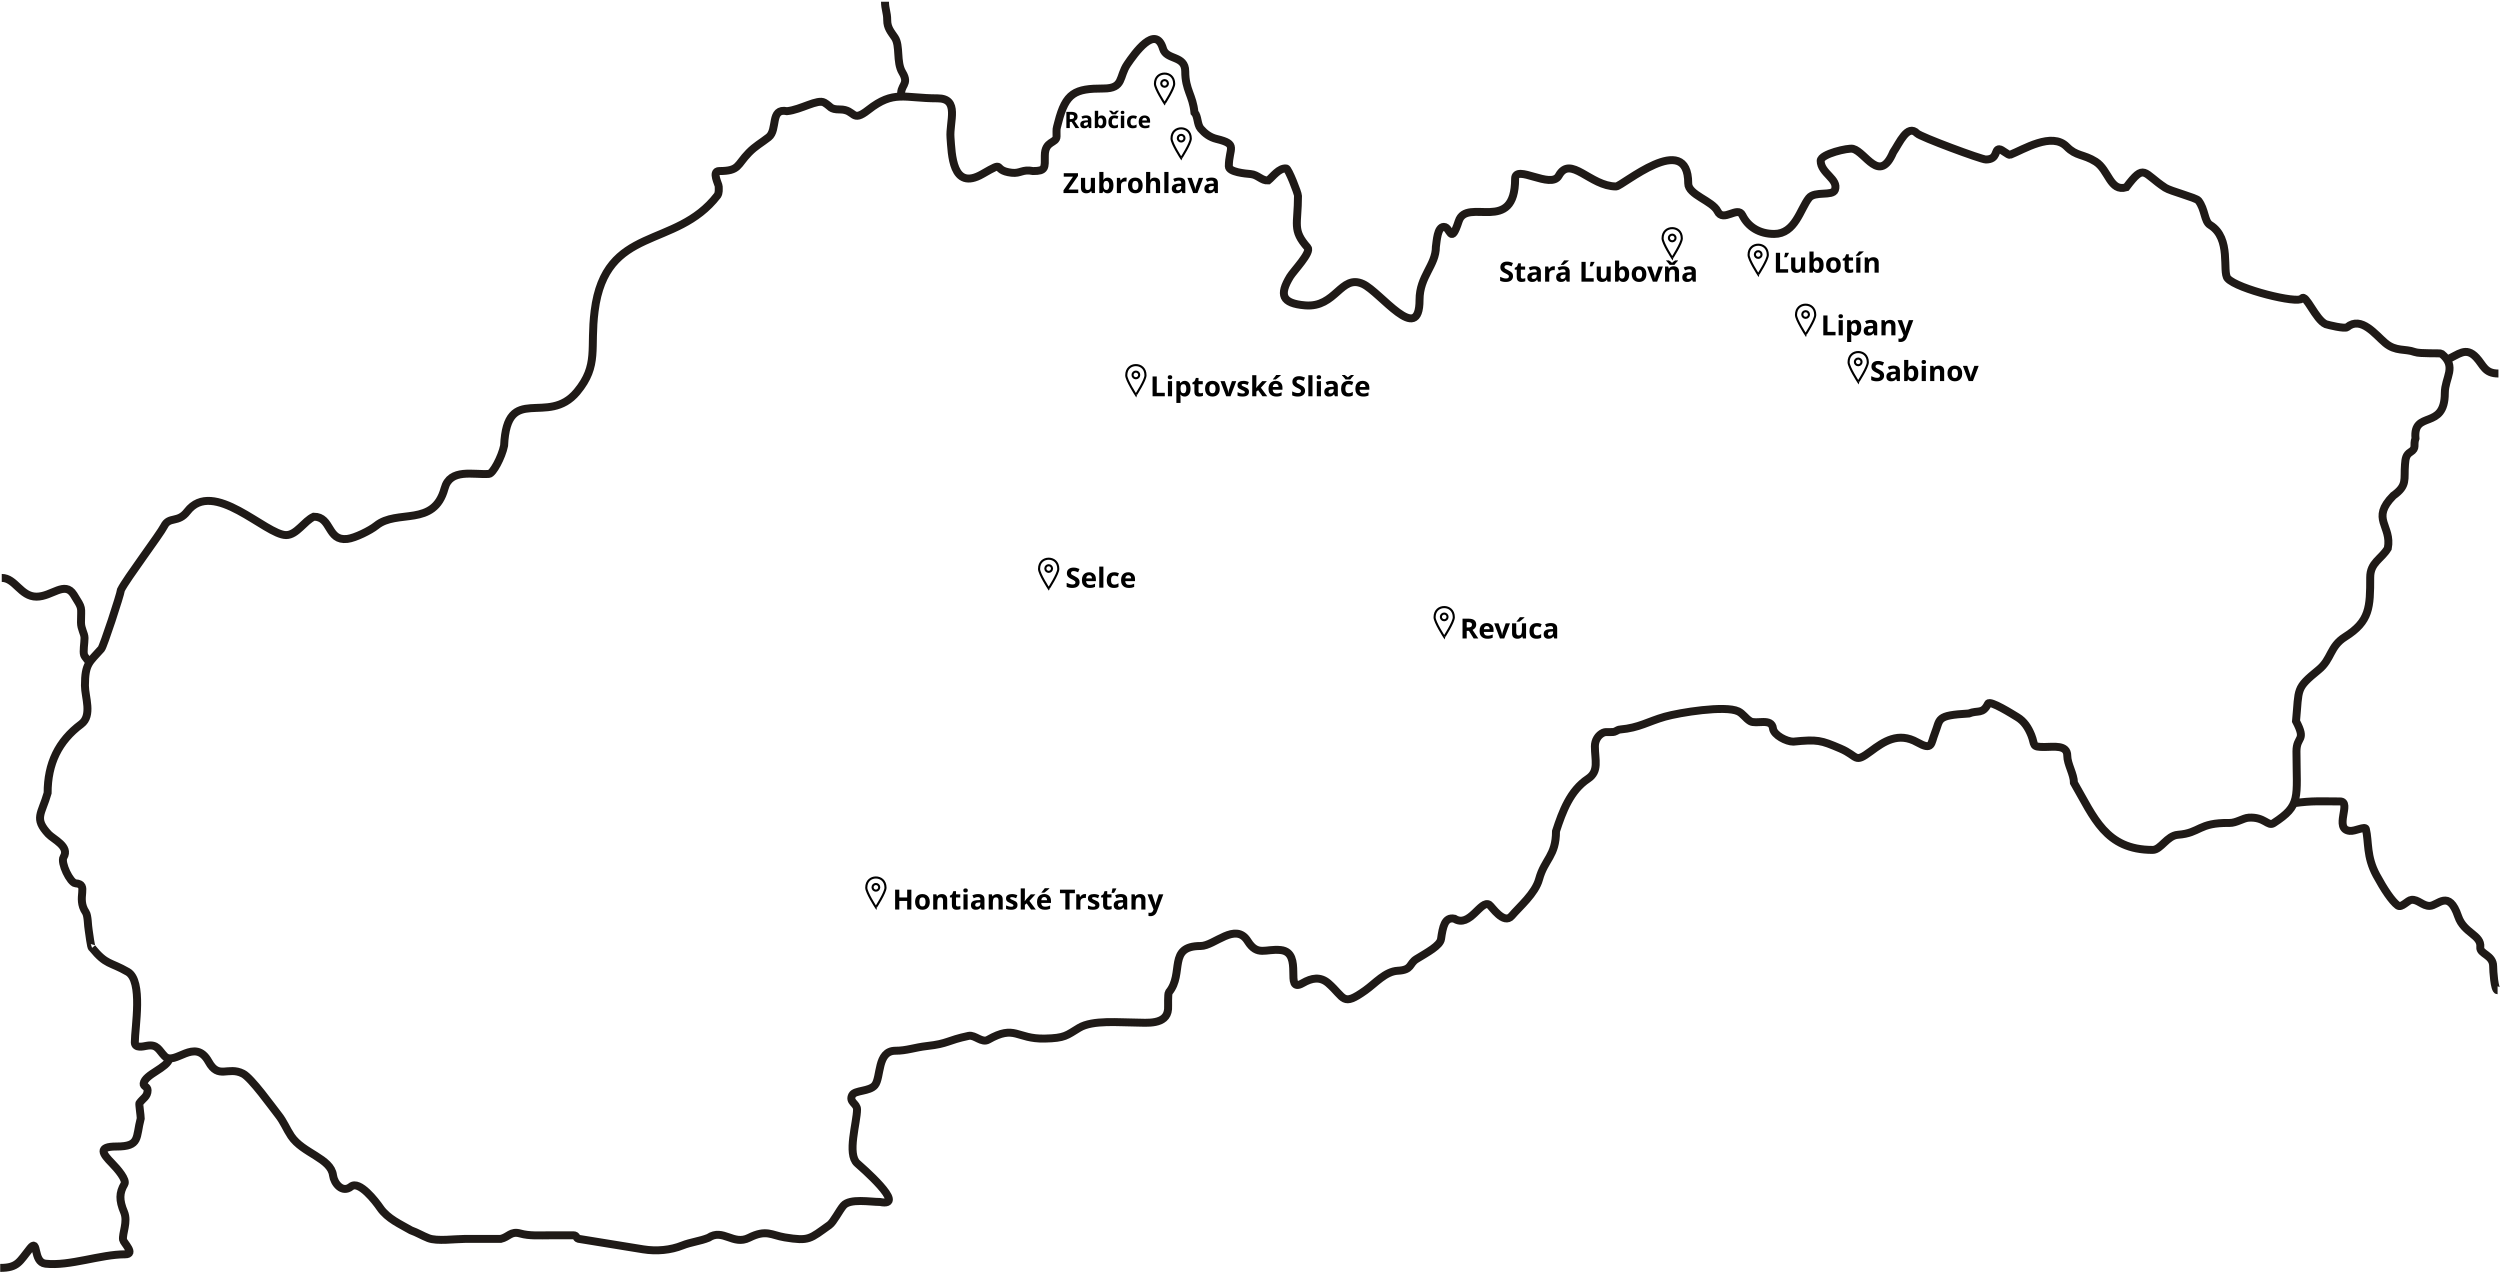
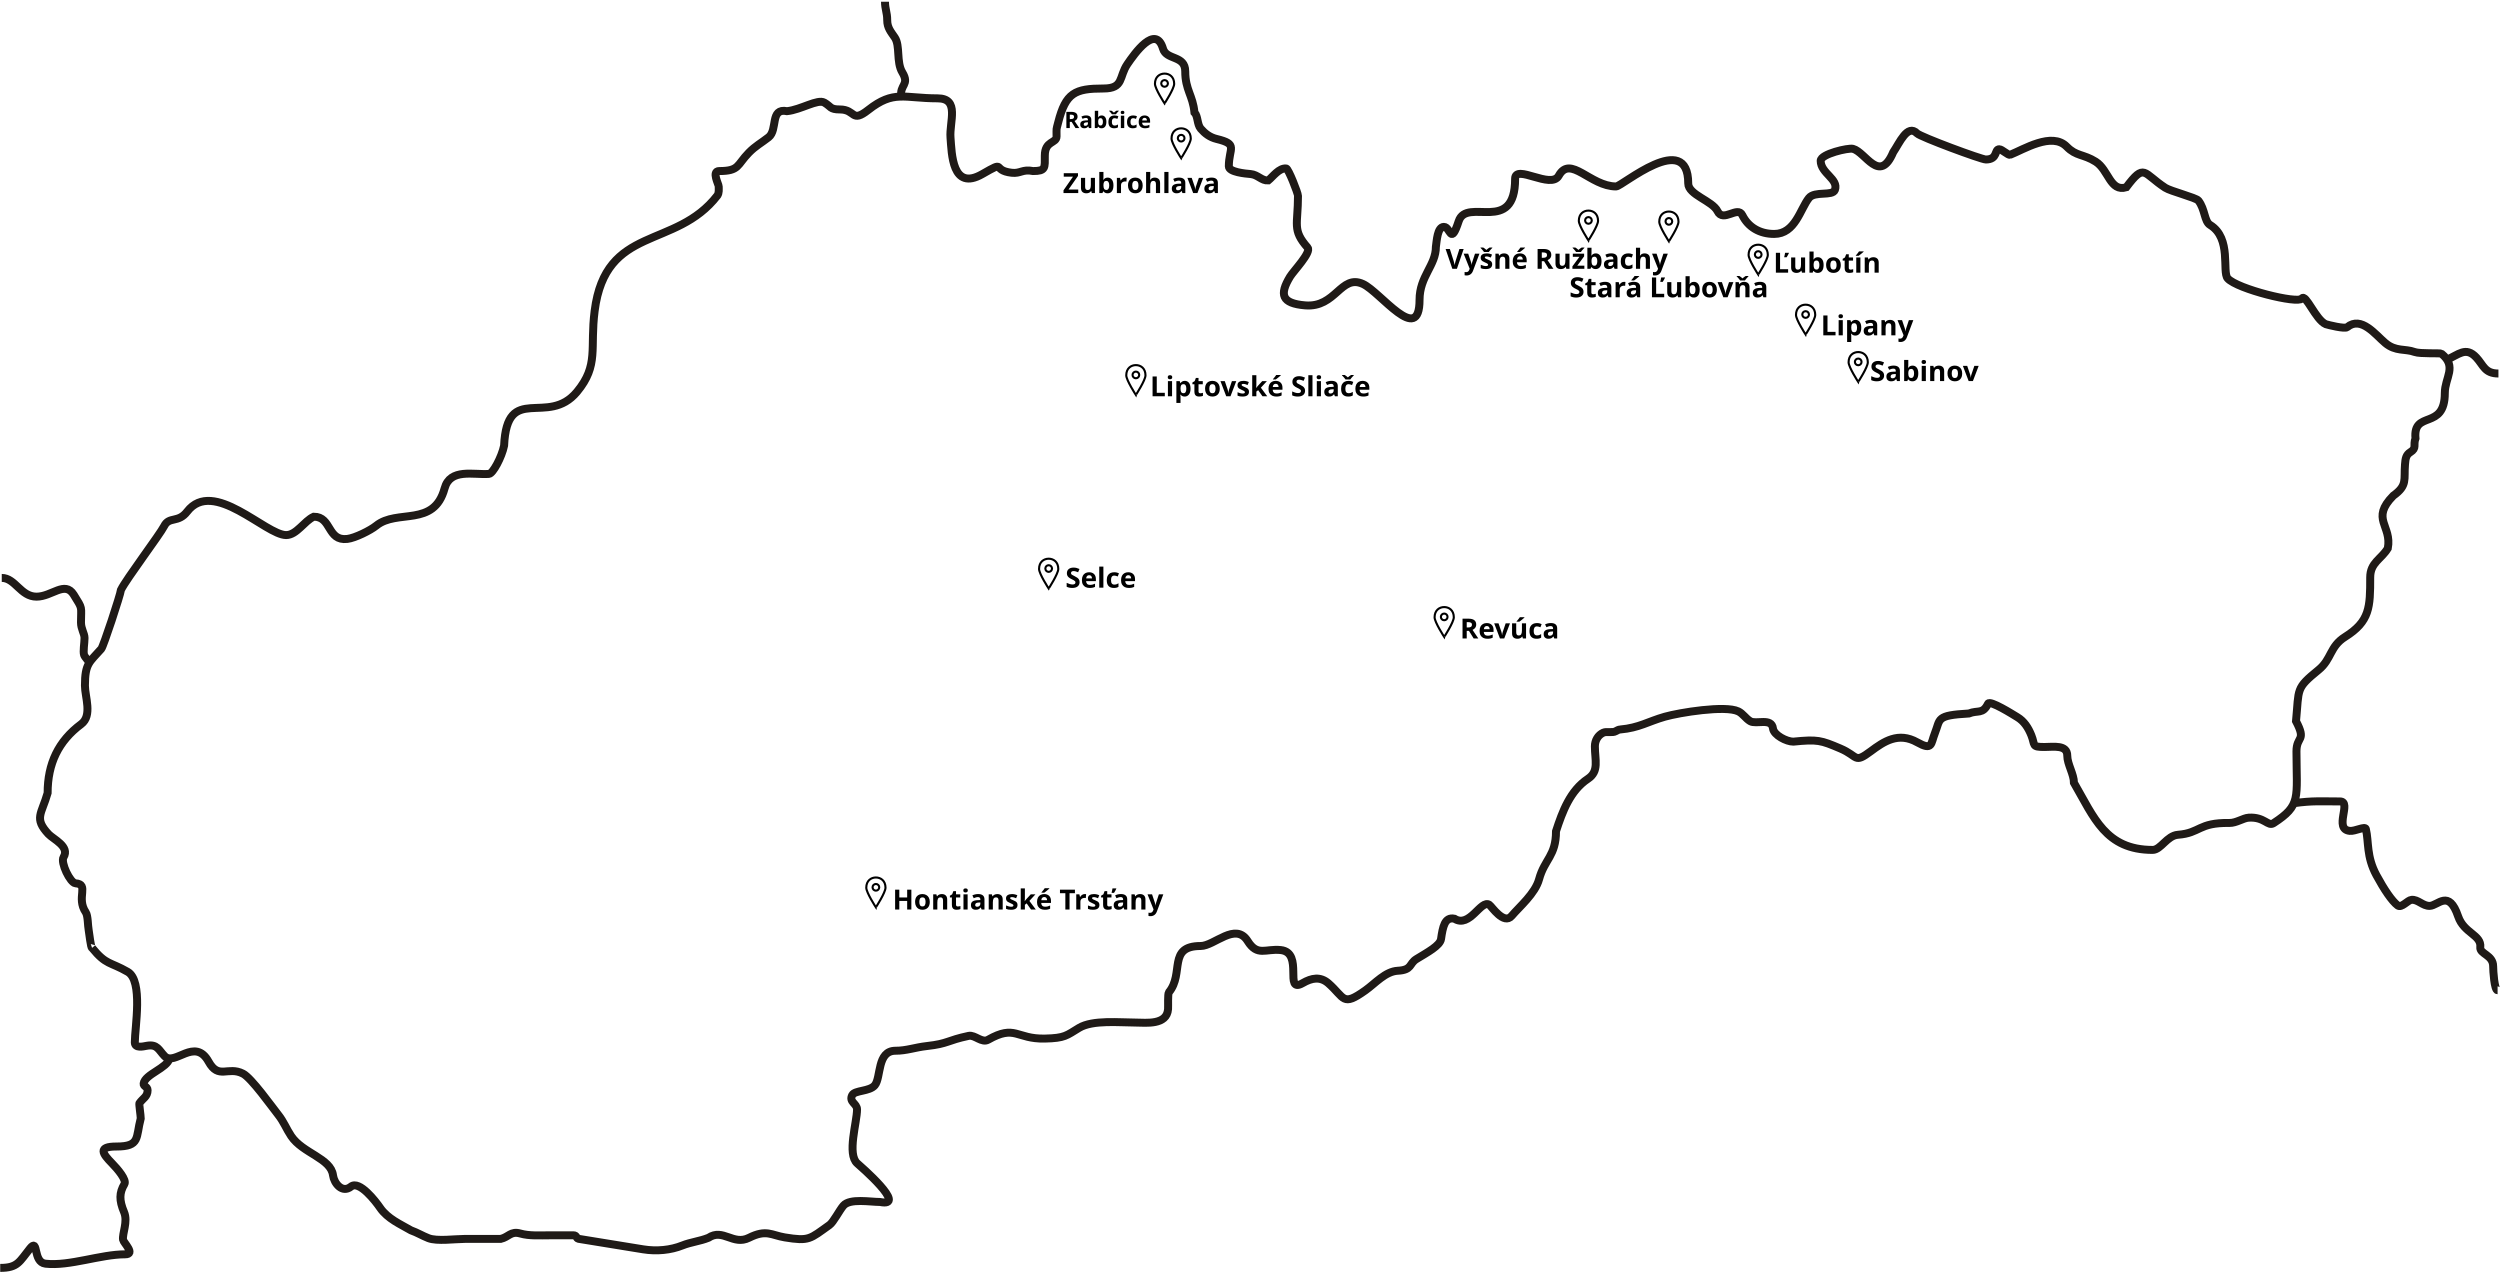
<svg xmlns="http://www.w3.org/2000/svg" xml:space="preserve" width="2642px" height="1346px" style="shape-rendering:geometricPrecision; text-rendering:geometricPrecision; image-rendering:optimizeQuality; fill-rule:evenodd; clip-rule:evenodd" viewBox="0 0 2642 1346" version="1.1" id="svg32">
  <defs id="defs12">
    <style type="text/css" id="style10">
    .str1 {stroke:#1F1A17;stroke-width:4.166}
    .str0 {stroke:#1F1A17;stroke-width:8.334}
    .fil0 {fill:none}
    .fil1 {fill:#1F1A17}
    .fnt0 {font-weight:normal;font-size:33.337;font-family:'Arial'}
   </style>
  </defs>
  <g id="layer4" style="display:inline">
    <path style="clip-rule:evenodd;fill:none;fill-rule:evenodd;stroke:#1f1a17;stroke-width:8.419;image-rendering:optimizeQuality;shape-rendering:geometricPrecision;text-rendering:geometricPrecision" id="path15" d="m 97.291,1001.703 c -1.271,0.432 -2.997,-15.829 -3.544,-18.534 -0.964,-4.763 -0.712,-15.452 -3.101,-18.986 -10.589,-15.663 4.15,-29.611 -10.871,-30.708 -5.537,-0.404 -16.067,-21.954 -12.606,-27.607 6.882,-11.239 -10.853,-18.934 -15.947,-24.411 -15.608,-16.777 -7.241,-21.051 -0.886,-43.397 0,-31.056 11.403,-54.871 35.438,-72.781 12.122,-9.034 3.987,-28.861 3.987,-40.685 0,-23.589 4.778,-24.657 17.276,-38.877 2.292,-2.606 20.128,-56.918 20.82,-62.384 5.726,-11.587 41.167,-58.537 45.626,-67.356 5.345,-10.572 14.779,-2.899 24.363,-15.37 27.459,-35.728 82.911,24.863 104.541,24.863 11.129,0 19.134,-14.891 29.236,-19.438 19.051,0 13.987,26.019 35.438,23.507 8.165,-0.956 24.346,-8.981 30.565,-14.014 22.152,-17.927 60.934,2.081 72.204,-39.329 5.902,-21.688 30.709,-14.102 46.955,-15.37 4.077,-0.318 13.379,-17.507 15.947,-29.836 3.091,-67.319 45.98,-19.3 77.077,-56.959 23.287,-28.2 13.543,-45.681 18.605,-85.439 11.667,-91.654 85.421,-64.427 129.79,-122.055 1.81,-2.892 1.329,-6.076 1.329,-9.493 0,-2.268 -7.727,-16.274 0.443,-16.274 21.541,0 18.589,-6.313 31.451,-19.438 7.011,-7.155 13.202,-10.295 20.82,-16.274 9.966,-7.824 1.141,-31.199 19.491,-27.575 14.726,-1.502 32.281,-13.16 39.424,-9.041 7.248,4.178 5.651,7.233 16.39,7.233 16.977,0 11.899,14.758 30.122,0.452 26.921,-21.132 37.785,-12.206 73.09,-12.206 23.858,0 12.371,24.838 13.732,41.589 1.342,16.524 1.52,56.957 33.666,38.425 26.372,-15.205 9.074,-3.927 31.008,-1.356 9.347,1.095 11.178,-4.062 22.591,-1.808 13.467,0 12.403,-3.469 12.403,-16.274 0,-16.033 12.403,-12.785 12.403,-20.343 0,-9.726 -0.485,-6.091 1.772,-14.918 7.972,-31.174 17.667,-35.712 47.841,-35.712 21.666,0 16.108,-12.365 25.249,-25.767 7.45,-10.925 29.82,-42.739 37.652,-16.274 3.661,12.367 23.477,6.66 23.477,23.959 0,19.678 8.027,25.255 9.745,43.397 3.866,3.946 2.679,12.601 6.645,17.178 4.486,5.18 9.666,9.109 16.833,10.849 23.183,5.631 12.846,9.504 12.846,28.932 0,6.125 17.553,7.674 23.034,8.137 7.634,0.646 11.623,7.24 18.605,6.781 4.801,-3.885 11.453,-13.454 19.048,-12.658 2.263,0.236 12.403,26.043 12.403,28.932 0,30.671 -6.414,35.808 10.188,54.699 4.275,4.863 -15.034,24.818 -18.605,30.74 -11.389,18.889 -8.955,28.181 15.947,30.288 32.61,2.761 37.645,-33.339 61.13,-22.603 18.451,8.436 59.801,65.799 59.801,16.726 0,-24.917 17.276,-36.326 17.276,-56.055 0.919,-6.105 1.502,-20.961 8.479,-21.024 7.04,-0.063 6.888,20.578 15.626,-6.03 8.465,-25.781 59.617,14.952 59.617,-44.823 0,-15.95 37.962,11.481 46.069,-3.164 12.444,-22.479 33.236,11.301 60.687,11.301 6.105,0 76.191,-60.41 76.191,-3.164 0,12.08 25.567,18.267 31.008,29.384 5.945,12.15 21.192,-6.031 26.135,4.069 6.245,12.762 18.445,19.891 33.666,19.891 22.311,0 27.476,-26.293 36.767,-37.973 6.104,-7.675 24.999,-1.615 27.464,-8.589 4.077,-11.536 -15.061,-17.457 -15.061,-30.74 0,-7.223 29.3,-13.916 34.109,-12.658 13.436,3.515 28.078,37.647 42.525,3.616 6.597,-9.674 15.067,-30.282 25.249,-19.891 3.605,3.679 67.901,27.575 72.647,27.575 12.947,0 8.863,-10.849 14.175,-10.849 2.817,0 9.575,6.639 11.517,5.877 13.985,-5.487 44.121,-24.591 59.801,-8.589 10.114,10.321 17.494,7.615 30.565,15.822 13.849,8.698 15.193,32.201 32.337,27.123 19.704,-26.143 17.578,-14.936 41.196,0.452 5.654,3.684 32.6,10.514 34.995,13.562 7.234,9.207 6.161,21.941 12.403,25.767 23.069,14.144 12.42,49.583 18.605,56.507 10.009,11.205 74.357,27.182 78.406,21.247 3.942,-5.778 14.578,22.557 25.249,27.123 2.765,0.873 20.156,5.182 22.591,3.164 14.887,-12.33 30.118,8.209 40.31,16.726 11.127,9.298 20.837,5.75 31.008,9.493 5.819,2.141 27.159,0.845 28.35,1.808 16.893,13.671 3.544,25.104 3.544,41.589 0,39.953 -33.799,17.502 -31.008,47.918 -2.653,7.229 1.612,10.115 -5.316,14.466 -4.753,2.984 -5.251,6.844 -5.759,13.11 -1.315,16.182 2.857,22.041 -12.403,33 -24.388,24.888 -1.151,31.303 -5.759,55.603 -6.95,11.528 -18.605,14.994 -18.605,30.74 0,31.649 -0.355,46.369 -26.578,62.836 -16.308,10.242 -14.078,23.519 -27.907,34.808 -24.504,20.006 -20.613,19.337 -23.92,54.247 11.374,21.767 0.424,15.247 0.471,32.074 0.142,49.754 5.072,56.684 -24.18,75.702 -6.011,3.908 -9.428,-6.842 -26.28,-5.772 -5.945,0.377 -13.045,5.69 -20.443,5.585 -33.066,-0.471 -30.479,10.664 -54.354,12.491 -11.605,0.888 -18.044,15.988 -26.709,15.988 -49.75,0 -61.978,-34.32 -83.17,-70.898 0,-8.972 -7.069,-19.799 -7.069,-28.629 0,-11.914 -14.525,-9.242 -24.078,-9.242 -13.966,0 -9.651,-1.785 -13.916,-12.398 -3.276,-8.153 -7.69,-14.881 -14.8,-19.161 -4.75,-2.858 -28.961,-18.211 -30.925,-14.202 -5.627,11.488 -10.603,6.53 -20.322,10.37 -35.099,2.054 -29.745,5.455 -36.006,21.19 -4.255,10.697 -2.21,18.444 -18.555,9.242 -19.996,-11.257 -35.313,-0.761 -49.038,9.468 -17.961,13.384 -12.872,5.305 -32.251,-2.93 -20.625,-8.765 -23.863,-9.761 -49.701,-7.214 -6.929,0 -20.508,-6.771 -21.427,-13.976 -1.485,-11.65 -17.856,-3.895 -24.078,-7.664 -4.889,-2.961 -7.699,-8.027 -12.591,-10.37 -13.841,-6.63 -62.397,1.344 -77.534,5.636 -17.757,5.033 -27.203,11.774 -47.271,13.525 -1.514,0 -3.554,1.179 -4.639,1.803 -3.577,2.064 -9.684,-0.054 -13.254,1.578 -5.496,2.515 -8.836,8.218 -8.836,14.427 0,14.467 4.693,26.319 -7.29,34.265 -18.85,12.497 -26.96,34.523 -33.797,55.455 0,26.161 -12.117,29.498 -17.892,50.721 -4.114,15.116 -20.725,29.008 -28.989,38.768 -8.266,9.763 -20.993,-9.955 -23.584,-11.717 -8.896,-6.05 -20.569,24.992 -36.889,14.653 -10.308,-2.173 -12.299,8.79 -14.137,21.415 -1.034,7.099 -14.398,14.113 -25.937,21.194 -8.1,4.97 -4.349,11.573 -19.788,12.395 -13.089,0.697 -23.703,13.253 -34.239,20.739 -24.676,17.533 -21.37,8.064 -39.319,-7.664 -8.434,-7.105 -17.225,-5.608 -26.949,0 -20.373,11.748 1.664,-32.32 -23.194,-34.941 -16.031,-1.689 -24.577,7.023 -34.901,-9.468 -12.845,-20.516 -35.324,5.185 -49.701,5.185 -35.342,0 -17.074,29.014 -33.576,48.917 -1.301,1.925 -0.648,14.682 -0.884,17.809 -1.288,17.136 -23.549,14.261 -33.576,14.202 -17.462,0 -46.014,-3.119 -60.525,5.636 -13.291,8.018 -14.806,10.82 -36.227,11.271 -30.251,0.636 -30.978,-15.139 -59.817,1.213 -6.693,3.794 -13.868,-5.337 -20.465,-4.109 -23.467,4.979 -21.319,8.21 -44.302,10.787 -12.58,1.41 -21.416,4.959 -33.134,4.959 -19.739,0 -15.02,28.222 -21.869,36.519 -5.5,6.665 -21.137,5.11 -23.857,10.37 -3.811,7.374 5.08,8.835 5.08,15.104 0,13.609 -10.794,47.296 0.221,57.032 2.575,2.277 54.144,46.742 24.078,40.802 -10.28,0 -31.835,-4.003 -38.657,3.832 -4.352,4.998 -10.494,17.454 -14.8,20.514 -20.745,14.739 -21.148,17.358 -47.271,13.075 -14.047,-2.304 -19.342,-8.789 -37.773,0.451 -16.722,8.382 -27.455,-10.295 -42.853,0 -9.047,3.636 -18.628,4.506 -27.612,8.115 -12.211,4.906 -27.123,6.364 -41.307,4.058 l -68.416,-11.127 c -2.54,-0.64 -1.754,-3.7 -5.163,-3.7 h -7.8 -17.028 c -10.702,0 -21.854,0.843 -31.529,-1.906 -10.088,-2.865 -12.172,3.766 -20.653,5.718 h -37.901 c -10.381,0 -29.477,2.747 -38.45,-0.785 -6.747,-2.657 -11.717,-5.83 -18.475,-8.264 -10.879,-6.349 -24.708,-12.177 -32.692,-23.895 -4.455,-6.539 -21.956,-29.35 -30.704,-22.317 -9.258,7.44 -17.937,-3.612 -18.997,-11.947 -2.302,-18.108 -31.958,-23.183 -44.231,-41.459 -5.008,-7.458 -7.703,-15.022 -13.732,-22.603 -6.511,-8.185 -28.244,-38.827 -37.209,-43.397 -15.967,-8.137 -25.659,6.599 -36.324,-12.658 -14.614,-26.387 -35.666,5.192 -46.512,-5.877 -6.264,-6.393 -7.509,-12.99 -19.048,-10.849 -3.365,0.625 -12.403,2.893 -12.403,-3.616 0,-15.72 9.017,-65.05 -7.53,-74.589 -18.874,-10.882 -22.561,-6.834 -37.652,-25.315 m 81.845,116.796 c -2.181,10.227 -26.05,16.731 -27.36,26.662 -0.396,2.997 4.21,3.083 4.21,6.922 0,7.03 -4.999,8.472 -8.654,13.844 -0.51,0.749 1.403,13.186 1.403,15.992 -5.357,20.31 -0.339,29.72 -25.703,29.72 -20.068,0 -14.692,7.509 -4.692,17.715 6.005,6.129 15.771,17.573 13.121,22.019 -5.436,9.121 -5.638,17.054 -0.353,29.574 4.3,10.184 -2.088,22.619 -1.044,29.286 0.468,2.991 13.44,15.314 2.345,15.314 -26.296,0 -58.909,12.768 -84.373,9.912 -13.577,-1.524 -7.131,-27.48 -16.139,-16.309 -11.444,14.195 -13.015,20.755 -31.681,20.755 M 94.242,700.727 c 0.417,-1.495 -4.517,-5.938 -5.381,-8.593 -1.204,-3.696 0.468,-12.548 0.468,-17.901 0,-4.858 -3.742,-9.426 -3.742,-16.469 0,-17.435 2.234,-13.464 -7.718,-29.358 -9.358,-14.943 -23.038,2.148 -39.293,2.148 -16.8,0 -22.47,-19.811 -36.72,-19.811 M 952.555,102.057 c -2.13,-12.583 9.112,-12.142 0.999,-25.596 -6.551,-10.867 -2.037,-28.141 -7.972,-36.85 -4.033,-5.919 -7.972,-10.3 -7.972,-18.186 0,-8.424 -2.344,-11.664 -2.344,-19.622 M 2585.966,380.011 c 12.094,-4.926 19.802,-14.249 30.988,-2.225 7.645,8.217 8.828,16.947 23.389,16.947 m -216.218,454.117 c 19.377,-2.826 29.77,-1.881 48.848,-1.881 12.822,0 -7.275,29.428 10.317,31.107 5.686,0.542 16.148,-5.299 16.943,-1.97 3.299,13.811 0.385,28.87 11.195,48.87 7.904,14.624 16.232,27.208 22.511,31.939 3.968,2.988 10.453,-5.573 14.538,-5.963 6.874,-0.658 11.849,6.563 19.2,6.401 8.907,-0.195 20.127,-18.191 30.128,11.159 6.09,17.876 24.764,19.396 23.359,32.558 -0.767,7.185 13.6,8.024 13.6,20.1 0,4.746 1.295,25.365 4.69,25.365" class="fil0 str0" />
  </g>
  <g id="g4557" transform="matrix(2.116199,0,0,1.097315,-4316.418,115.309)" style="stroke:#000000;stroke-width:17.206;stroke-miterlimit:4;stroke-dasharray:none;stroke-opacity:1">
    <g id="g4578">
      <text transform="scale(0.7200909,1.388713)" id="text4571" y="156.869" x="4095.295" style="font-style:normal;font-variant:normal;font-weight:normal;font-stretch:normal;font-size:31.499px;line-height:125%;font-family:Wingdings;-inkscape-font-specification:Wingdings;letter-spacing:0px;word-spacing:-0.807px;fill:#000000;fill-opacity:1;stroke:none;stroke-width:0.656px;stroke-linecap:butt;stroke-linejoin:miter;stroke-opacity:1" xml:space="preserve">
        <tspan style="font-style:normal;font-variant:normal;font-weight:bold;font-stretch:normal;font-size:19.249px;font-family:sans-serif;-inkscape-font-specification:'sans-serif Bold';stroke-width:0.656px" y="156.869" x="4095.295" id="tspan4569">Lipany</tspan>
      </text>
      <g id="g4552-2-5-2-5-0-36" transform="matrix(0.02736206,0,0,0.05276842,2937.75,187.9416)" style="clip-rule:evenodd;fill:none;fill-rule:evenodd;stroke:#000000;stroke-width:38.38;stroke-miterlimit:4;stroke-dasharray:none;stroke-opacity:1;image-rendering:optimizeQuality;shape-rendering:geometricPrecision;text-rendering:geometricPrecision">
        <path id="path4550-2-21-0-6-4-0" d="m 133.383,551.7 c 0,0.1 0.2,0.3 0.2,0.3 0,0 175.2,-269 175.2,-357.4 0,-130.1 -88.8,-186.7 -175.4,-186.9 -86.6,0.2 -175.4,56.8 -175.4,186.9 0,88.4 175.3,357.4 175.3,357.4 0,0 0.1,-0.3 0.1,-0.3 z M 72.683,187.2 c 0,-33.6 27.2,-60.8 60.8,-60.8 33.6,0 60.8,27.2 60.8,60.8 0,33.6 -27.3,60.8 -60.9,60.8 -33.5,0 -60.7,-27.2 -60.7,-60.8 z" style="fill:none;stroke-width:38.38;stroke-miterlimit:4;stroke-dasharray:none" />
      </g>
    </g>
  </g>
  <g style="stroke:#000000;stroke-width:17.206;stroke-miterlimit:4;stroke-dasharray:none;stroke-opacity:1" transform="matrix(2.116199,0,0,1.097315,-5114.746,382.0149)" id="g4592">
    <g id="g4590">
      <text xml:space="preserve" style="font-style:normal;font-variant:normal;font-weight:normal;font-stretch:normal;font-size:31.499px;line-height:125%;font-family:Wingdings;-inkscape-font-specification:Wingdings;letter-spacing:0px;word-spacing:-0.807px;fill:#000000;fill-opacity:1;stroke:none;stroke-width:0.656px;stroke-linecap:butt;stroke-linejoin:miter;stroke-opacity:1" x="4095.295" y="156.869" id="text4588" transform="scale(0.7200909,1.388713)">
        <tspan id="tspan4586" x="4095.295" y="156.869" style="font-style:normal;font-variant:normal;font-weight:bold;font-stretch:normal;font-size:19.249px;font-family:sans-serif;-inkscape-font-specification:'sans-serif Bold';stroke-width:0.656px">Selce</tspan>
      </text>
      <g id="g4552-2-5-2-5-0-35" transform="matrix(0.02736206,0,0,0.05276842,2936.993,189.5344)" style="clip-rule:evenodd;fill:none;fill-rule:evenodd;stroke:#000000;stroke-width:38.38;stroke-miterlimit:4;stroke-dasharray:none;stroke-opacity:1;image-rendering:optimizeQuality;shape-rendering:geometricPrecision;text-rendering:geometricPrecision">
        <path id="path4550-2-21-0-6-4-62" d="m 133.383,551.7 c 0,0.1 0.2,0.3 0.2,0.3 0,0 175.2,-269 175.2,-357.4 0,-130.1 -88.8,-186.7 -175.4,-186.9 -86.6,0.2 -175.4,56.8 -175.4,186.9 0,88.4 175.3,357.4 175.3,357.4 0,0 0.1,-0.3 0.1,-0.3 z M 72.683,187.2 c 0,-33.6 27.2,-60.8 60.8,-60.8 33.6,0 60.8,27.2 60.8,60.8 0,33.6 -27.3,60.8 -60.9,60.8 -33.5,0 -60.7,-27.2 -60.7,-60.8 z" style="fill:none;stroke-width:38.38;stroke-miterlimit:4;stroke-dasharray:none" />
      </g>
    </g>
  </g>
  <g id="g4606" transform="matrix(2.116199,0,0,1.097315,-4697.682,435.7141)" style="stroke:#000000;stroke-width:17.206;stroke-miterlimit:4;stroke-dasharray:none;stroke-opacity:1">
    <g id="g4604">
      <text transform="scale(0.7200909,1.388713)" id="text4602" y="156.869" x="4095.295" style="font-style:normal;font-variant:normal;font-weight:normal;font-stretch:normal;font-size:31.499px;line-height:125%;font-family:Wingdings;-inkscape-font-specification:Wingdings;letter-spacing:0px;word-spacing:-0.807px;fill:#000000;fill-opacity:1;stroke:none;stroke-width:0.656px;stroke-linecap:butt;stroke-linejoin:miter;stroke-opacity:1" xml:space="preserve">
        <tspan style="font-style:normal;font-variant:normal;font-weight:bold;font-stretch:normal;font-size:19.249px;font-family:sans-serif;-inkscape-font-specification:'sans-serif Bold';stroke-width:0.656px" y="156.869" x="4095.295" id="tspan4600">Revúca</tspan>
      </text>
      <g id="g4552-2-5-2-5-0-9" transform="matrix(0.02736206,0,0,0.05276842,2937.431,187.1781)" style="clip-rule:evenodd;fill:none;fill-rule:evenodd;stroke:#000000;stroke-width:38.38;stroke-miterlimit:4;stroke-dasharray:none;stroke-opacity:1;image-rendering:optimizeQuality;shape-rendering:geometricPrecision;text-rendering:geometricPrecision">
        <path id="path4550-2-21-0-6-4-1" d="m 133.383,551.7 c 0,0.1 0.2,0.3 0.2,0.3 0,0 175.2,-269 175.2,-357.4 0,-130.1 -88.8,-186.7 -175.4,-186.9 -86.6,0.2 -175.4,56.8 -175.4,186.9 0,88.4 175.3,357.4 175.3,357.4 0,0 0.1,-0.3 0.1,-0.3 z M 72.683,187.2 c 0,-33.6 27.2,-60.8 60.8,-60.8 33.6,0 60.8,27.2 60.8,60.8 0,33.6 -27.3,60.8 -60.9,60.8 -33.5,0 -60.7,-27.2 -60.7,-60.8 z" style="fill:none;stroke-width:38.38;stroke-miterlimit:4;stroke-dasharray:none" />
      </g>
    </g>
  </g>
  <g id="g4634" transform="matrix(2.116199,0,0,1.097315,-4985.868,-131.7073)" style="stroke:#000000;stroke-width:17.206;stroke-miterlimit:4;stroke-dasharray:none;stroke-opacity:1">
    <g id="g4632">
      <text transform="scale(0.7200909,1.388713)" id="text4630" y="175.244" x="4009.983" style="font-style:normal;font-variant:normal;font-weight:normal;font-stretch:normal;font-size:31.499px;line-height:125%;font-family:Wingdings;-inkscape-font-specification:Wingdings;letter-spacing:0px;word-spacing:-0.807px;fill:#000000;fill-opacity:1;stroke:none;stroke-width:0.656px;stroke-linecap:butt;stroke-linejoin:miter;stroke-opacity:1" xml:space="preserve">
        <tspan style="font-style:normal;font-variant:normal;font-weight:bold;font-stretch:normal;font-size:15.75px;font-family:sans-serif;-inkscape-font-specification:'sans-serif Bold';stroke-width:0.656px" y="175.244" x="4009.983" id="tspan4628">Rabčice</tspan>
      </text>
      <g id="g4552-2-5-2-5-0" transform="matrix(0.02736206,0,0,0.05276842,2933.967,190.5016)" style="clip-rule:evenodd;fill:none;fill-rule:evenodd;stroke:#000000;stroke-width:38.38;stroke-miterlimit:4;stroke-dasharray:none;stroke-opacity:1;image-rendering:optimizeQuality;shape-rendering:geometricPrecision;text-rendering:geometricPrecision">
        <path id="path4550-2-21-0-6-4" d="m 133.383,551.7 c 0,0.1 0.2,0.3 0.2,0.3 0,0 175.2,-269 175.2,-357.4 0,-130.1 -88.8,-186.7 -175.4,-186.9 -86.6,0.2 -175.4,56.8 -175.4,186.9 0,88.4 175.3,357.4 175.3,357.4 0,0 0.1,-0.3 0.1,-0.3 z M 72.683,187.2 c 0,-33.6 27.2,-60.8 60.8,-60.8 33.6,0 60.8,27.2 60.8,60.8 0,33.6 -27.3,60.8 -60.9,60.8 -33.5,0 -60.7,-27.2 -60.7,-60.8 z" style="fill:none;stroke-width:38.38;stroke-miterlimit:4;stroke-dasharray:none" />
      </g>
    </g>
  </g>
  <g style="stroke:#000000;stroke-width:17.206;stroke-miterlimit:4;stroke-dasharray:none;stroke-opacity:1" transform="matrix(2.116199,0,0,1.097315,-3262.124,278.1965)" id="g4648">
    <g id="g4646" transform="translate(-521.8854,-208.7975)">
      <text xml:space="preserve" style="font-style:normal;font-variant:normal;font-weight:normal;font-stretch:normal;font-size:31.499px;line-height:125%;font-family:Wingdings;-inkscape-font-specification:Wingdings;letter-spacing:0px;word-spacing:-0.807px;fill:#000000;fill-opacity:1;stroke:none;stroke-width:0.656px;stroke-linecap:butt;stroke-linejoin:miter;stroke-opacity:1" x="4095.295" y="156.869" id="text4644" transform="scale(0.7200909,1.388713)">
        <tspan id="tspan4642" x="4095.295" y="156.869" style="font-style:normal;font-variant:normal;font-weight:bold;font-stretch:normal;font-size:19.249px;font-family:sans-serif;-inkscape-font-specification:'sans-serif Bold';stroke-width:0.656px">Ľubotín</tspan>
      </text>
      <g id="g4552-2-5-2-5-0-61" transform="matrix(0.02736206,0,0,0.05276842,2937.759,190.5328)" style="clip-rule:evenodd;fill:none;fill-rule:evenodd;stroke:#000000;stroke-width:38.38;stroke-miterlimit:4;stroke-dasharray:none;stroke-opacity:1;image-rendering:optimizeQuality;shape-rendering:geometricPrecision;text-rendering:geometricPrecision">
        <path id="path4550-2-21-0-6-4-8" d="m 133.383,551.7 c 0,0.1 0.2,0.3 0.2,0.3 0,0 175.2,-269 175.2,-357.4 0,-130.1 -88.8,-186.7 -175.4,-186.9 -86.6,0.2 -175.4,56.8 -175.4,186.9 0,88.4 175.3,357.4 175.3,357.4 0,0 0.1,-0.3 0.1,-0.3 z M 72.683,187.2 c 0,-33.6 27.2,-60.8 60.8,-60.8 33.6,0 60.8,27.2 60.8,60.8 0,33.6 -27.3,60.8 -60.9,60.8 -33.5,0 -60.7,-27.2 -60.7,-60.8 z" style="fill:none;stroke-width:38.38;stroke-miterlimit:4;stroke-dasharray:none" />
      </g>
    </g>
  </g>
  <g id="g4662" transform="matrix(2.116199,0,0,1.097315,-4264.508,163.6382)" style="stroke:#000000;stroke-width:17.206;stroke-miterlimit:4;stroke-dasharray:none;stroke-opacity:1">
    <g id="g4660">
      <text transform="scale(0.7200909,1.388713)" id="text4658" y="156.869" x="4095.295" style="font-style:normal;font-variant:normal;font-weight:normal;font-stretch:normal;font-size:31.499px;line-height:125%;font-family:Wingdings;-inkscape-font-specification:Wingdings;letter-spacing:0px;word-spacing:-0.807px;fill:#000000;fill-opacity:1;stroke:none;stroke-width:0.656px;stroke-linecap:butt;stroke-linejoin:miter;stroke-opacity:1" xml:space="preserve">
        <tspan style="font-style:normal;font-variant:normal;font-weight:bold;font-stretch:normal;font-size:19.249px;font-family:sans-serif;-inkscape-font-specification:'sans-serif Bold';stroke-width:0.656px" y="156.869" x="4095.295" id="tspan4656">Sabinov</tspan>
      </text>
      <g id="g4552-2-5-2-5-0-0" transform="matrix(0.02736206,0,0,0.05276842,2939.486,189.5331)" style="clip-rule:evenodd;fill:none;fill-rule:evenodd;stroke:#000000;stroke-width:38.38;stroke-miterlimit:4;stroke-dasharray:none;stroke-opacity:1;image-rendering:optimizeQuality;shape-rendering:geometricPrecision;text-rendering:geometricPrecision">
        <path id="path4550-2-21-0-6-4-9" d="m 133.383,551.7 c 0,0.1 0.2,0.3 0.2,0.3 0,0 175.2,-269 175.2,-357.4 0,-130.1 -88.8,-186.7 -175.4,-186.9 -86.6,0.2 -175.4,56.8 -175.4,186.9 0,88.4 175.3,357.4 175.3,357.4 0,0 0.1,-0.3 0.1,-0.3 z M 72.683,187.2 c 0,-33.6 27.2,-60.8 60.8,-60.8 33.6,0 60.8,27.2 60.8,60.8 0,33.6 -27.3,60.8 -60.9,60.8 -33.5,0 -60.7,-27.2 -60.7,-60.8 z" style="fill:none;stroke-width:38.38;stroke-miterlimit:4;stroke-dasharray:none" />
      </g>
    </g>
  </g>
-   <g id="g4690" transform="matrix(2.116199,0,0,1.097315,-4450.666,18.65044)" style="stroke:#000000;stroke-width:17.206;stroke-miterlimit:4;stroke-dasharray:none;stroke-opacity:1">
+   <g id="g4690" transform="matrix(2.116199,0,0,1.097315,-4454.172,1.11892)" style="stroke:#000000;stroke-width:17.206;stroke-miterlimit:4;stroke-dasharray:none;stroke-opacity:1">
    <g id="g4688">
-       <text transform="scale(0.7200909,1.388713)" id="text4686" y="183.118" x="3960.108" style="font-style:normal;font-variant:normal;font-weight:normal;font-stretch:normal;font-size:31.499px;line-height:125%;font-family:Wingdings;-inkscape-font-specification:Wingdings;letter-spacing:0px;word-spacing:-0.807px;fill:#000000;fill-opacity:1;stroke:none;stroke-width:0.656px;stroke-linecap:butt;stroke-linejoin:miter;stroke-opacity:1" xml:space="preserve">
-         <tspan style="font-style:normal;font-variant:normal;font-weight:bold;font-stretch:normal;font-size:19.249px;font-family:sans-serif;-inkscape-font-specification:'sans-serif Bold';stroke-width:0.656px" y="183.118" x="3960.108" id="tspan4684">Stará Ľubovňa</tspan>
+       <text transform="scale(0.7200909,1.388713)" id="text4686" y="205.43" x="4011.295" style="font-style:normal;font-variant:normal;font-weight:normal;font-stretch:normal;font-size:31.499px;line-height:125%;font-family:Wingdings;-inkscape-font-specification:Wingdings;letter-spacing:0px;word-spacing:-0.807px;fill:#000000;fill-opacity:1;stroke:none;stroke-width:0.656px;stroke-linecap:butt;stroke-linejoin:miter;stroke-opacity:1" xml:space="preserve">
+         <tspan style="font-style:normal;font-variant:normal;font-weight:bold;font-stretch:normal;font-size:19.249px;font-family:sans-serif;-inkscape-font-specification:'sans-serif Bold';stroke-width:0.656px" y="205.43" x="4011.295" id="tspan4684">Stará Ľubovňa</tspan>
      </text>
      <g id="g4552-2-5-2-5-0-6" transform="matrix(0.02736206,0,0,0.05276842,2934.563,202.31)" style="clip-rule:evenodd;fill:none;fill-rule:evenodd;stroke:#000000;stroke-width:38.38;stroke-miterlimit:4;stroke-dasharray:none;stroke-opacity:1;image-rendering:optimizeQuality;shape-rendering:geometricPrecision;text-rendering:geometricPrecision">
        <path id="path4550-2-21-0-6-4-2" d="m 133.383,551.7 c 0,0.1 0.2,0.3 0.2,0.3 0,0 175.2,-269 175.2,-357.4 0,-130.1 -88.8,-186.7 -175.4,-186.9 -86.6,0.2 -175.4,56.8 -175.4,186.9 0,88.4 175.3,357.4 175.3,357.4 0,0 0.1,-0.3 0.1,-0.3 z M 72.683,187.2 c 0,-33.6 27.2,-60.8 60.8,-60.8 33.6,0 60.8,27.2 60.8,60.8 0,33.6 -27.3,60.8 -60.9,60.8 -33.5,0 -60.7,-27.2 -60.7,-60.8 z" style="fill:none;stroke-width:38.38;stroke-miterlimit:4;stroke-dasharray:none" />
      </g>
    </g>
  </g>
  <g style="stroke:#000000;stroke-width:17.206;stroke-miterlimit:4;stroke-dasharray:none;stroke-opacity:1" transform="matrix(2.116199,0,0,1.097315,-2460.216,-828.0067)" id="g4704">
    <g id="g4702">
      <text xml:space="preserve" style="font-style:normal;font-variant:normal;font-weight:normal;font-stretch:normal;font-size:31.499px;line-height:125%;font-family:Wingdings;-inkscape-font-specification:Wingdings;letter-spacing:0px;word-spacing:-0.807px;fill:#000000;fill-opacity:1;stroke:none;stroke-width:0.656px;stroke-linecap:butt;stroke-linejoin:miter;stroke-opacity:1" x="2351.543" y="677.232" id="text4700" transform="scale(0.7200909,1.388713)">
        <tspan id="tspan4698" x="2351.543" y="677.232" style="font-style:normal;font-variant:normal;font-weight:bold;font-stretch:normal;font-size:19.249px;font-family:sans-serif;-inkscape-font-specification:'sans-serif Bold';stroke-width:0.656px">Zubrohlava</tspan>
      </text>
      <g id="g4552-2-5-2-5-0-3" transform="matrix(0.02736206,0,0,0.05276842,1748.766,877.7735)" style="clip-rule:evenodd;fill:none;fill-rule:evenodd;stroke:#000000;stroke-width:38.38;stroke-miterlimit:4;stroke-dasharray:none;stroke-opacity:1;image-rendering:optimizeQuality;shape-rendering:geometricPrecision;text-rendering:geometricPrecision">
        <path id="path4550-2-21-0-6-4-6" d="m 133.383,551.7 c 0,0.1 0.2,0.3 0.2,0.3 0,0 175.2,-269 175.2,-357.4 0,-130.1 -88.8,-186.7 -175.4,-186.9 -86.6,0.2 -175.4,56.8 -175.4,186.9 0,88.4 175.3,357.4 175.3,357.4 0,0 0.1,-0.3 0.1,-0.3 z M 72.683,187.2 c 0,-33.6 27.2,-60.8 60.8,-60.8 33.6,0 60.8,27.2 60.8,60.8 0,33.6 -27.3,60.8 -60.9,60.8 -33.5,0 -60.7,-27.2 -60.7,-60.8 z" style="fill:none;stroke-width:38.38;stroke-miterlimit:4;stroke-dasharray:none" />
      </g>
    </g>
  </g>
  <g style="stroke:#000000;stroke-width:17.206;stroke-miterlimit:4;stroke-dasharray:none;stroke-opacity:1" transform="matrix(2.116199,0,0,1.097315,-5297.323,722.1098)" id="g4570">
    <g id="g4568">
      <text xml:space="preserve" style="font-style:normal;font-variant:normal;font-weight:normal;font-stretch:normal;font-size:31.499px;line-height:125%;font-family:Wingdings;-inkscape-font-specification:Wingdings;letter-spacing:0px;word-spacing:-0.807px;fill:#000000;fill-opacity:1;stroke:none;stroke-width:0.656px;stroke-linecap:butt;stroke-linejoin:miter;stroke-opacity:1" x="4095.295" y="156.869" id="text4565" transform="scale(0.7200909,1.388713)">
        <tspan id="tspan4563" x="4095.295" y="156.869" style="font-style:normal;font-variant:normal;font-weight:bold;font-stretch:normal;font-size:19.249px;font-family:sans-serif;-inkscape-font-specification:'sans-serif Bold';stroke-width:0.656px">Hontianské Trsťany</tspan>
      </text>
      <g id="g4552-2-5-2-5-0-2" transform="matrix(0.02736206,0,0,0.05276842,2936.982,186.6022)" style="clip-rule:evenodd;fill:none;fill-rule:evenodd;stroke:#000000;stroke-width:38.38;stroke-miterlimit:4;stroke-dasharray:none;stroke-opacity:1;image-rendering:optimizeQuality;shape-rendering:geometricPrecision;text-rendering:geometricPrecision">
        <path id="path4550-2-21-0-6-4-7" d="m 133.383,551.7 c 0,0.1 0.2,0.3 0.2,0.3 0,0 175.2,-269 175.2,-357.4 0,-130.1 -88.8,-186.7 -175.4,-186.9 -86.6,0.2 -175.4,56.8 -175.4,186.9 0,88.4 175.3,357.4 175.3,357.4 0,0 0.1,-0.3 0.1,-0.3 z M 72.683,187.2 c 0,-33.6 27.2,-60.8 60.8,-60.8 33.6,0 60.8,27.2 60.8,60.8 0,33.6 -27.3,60.8 -60.9,60.8 -33.5,0 -60.7,-27.2 -60.7,-60.8 z" style="fill:none;stroke-width:38.38;stroke-miterlimit:4;stroke-dasharray:none" />
      </g>
    </g>
  </g>
  <g style="stroke:#000000;stroke-width:17.206;stroke-miterlimit:4;stroke-dasharray:none;stroke-opacity:1" transform="matrix(2.116199,0,0,1.097315,-5025.247,179.748)" id="g4585">
    <g id="g4582">
      <text xml:space="preserve" style="font-style:normal;font-variant:normal;font-weight:normal;font-stretch:normal;font-size:31.499px;line-height:125%;font-family:Wingdings;-inkscape-font-specification:Wingdings;letter-spacing:0px;word-spacing:-0.807px;fill:#000000;fill-opacity:1;stroke:none;stroke-width:0.656px;stroke-linecap:butt;stroke-linejoin:miter;stroke-opacity:1" x="4095.295" y="156.869" id="text4580" transform="scale(0.7200909,1.388713)">
        <tspan id="tspan4578" x="4095.295" y="156.869" style="font-style:normal;font-variant:normal;font-weight:bold;font-stretch:normal;font-size:19.249px;font-family:sans-serif;-inkscape-font-specification:'sans-serif Bold';stroke-width:0.656px">Liptovské Sliače</tspan>
      </text>
      <g id="g4552-2-5-2-5-0-7" transform="matrix(0.02736206,0,0,0.05276842,2932.576,191.0537)" style="clip-rule:evenodd;fill:none;fill-rule:evenodd;stroke:#000000;stroke-width:38.38;stroke-miterlimit:4;stroke-dasharray:none;stroke-opacity:1;image-rendering:optimizeQuality;shape-rendering:geometricPrecision;text-rendering:geometricPrecision">
        <path id="path4550-2-21-0-6-4-5" d="m 340.625,482.62 c 0,0.1 0.2,0.3 0.2,0.3 0,0 175.2,-269 175.2,-357.4 0,-130.1 -88.8,-186.7 -175.4,-186.9 -86.6,0.2 -175.4,56.8 -175.4,186.9 0,88.4 175.3,357.4 175.3,357.4 0,0 0.1,-0.3 0.1,-0.3 z m -60.7,-364.5 c 0,-33.6 27.2,-60.8 60.8,-60.8 33.6,0 60.8,27.2 60.8,60.8 0,33.6 -27.3,60.8 -60.9,60.8 -33.5,0 -60.7,-27.2 -60.7,-60.8 z" style="fill:none;stroke-width:38.38;stroke-miterlimit:4;stroke-dasharray:none" />
      </g>
    </g>
  </g>
+   <g style="clip-rule:evenodd;fill-rule:evenodd;stroke:#000000;stroke-width:17.206;stroke-miterlimit:4;stroke-dasharray:none;stroke-opacity:1;image-rendering:optimizeQuality;shape-rendering:geometricPrecision;text-rendering:geometricPrecision" transform="matrix(2.116199,0,0,1.097315,-3443.531,246.1461)" id="g4648-3">
+     <g id="g4646-6" transform="translate(-521.8854,-208.7975)">
+       <g id="g1638">
+         <text transform="scale(0.7200909,1.388713)" id="text4644-7" y="175.244" x="3987.037" style="font-style:normal;font-variant:normal;font-weight:normal;font-stretch:normal;font-size:31.499px;line-height:125%;font-family:Wingdings;-inkscape-font-specification:Wingdings;letter-spacing:0px;word-spacing:-0.807px;fill:#000000;fill-opacity:1;stroke:none;stroke-width:0.656px;stroke-linecap:butt;stroke-linejoin:miter;stroke-opacity:1" xml:space="preserve">
+           <tspan style="font-style:normal;font-variant:normal;font-weight:bold;font-stretch:normal;font-size:19.249px;font-family:sans-serif;-inkscape-font-specification:'sans-serif Bold';stroke-width:0.656px" y="175.244" x="3987.037" id="tspan4642-5">Vyšné Ružbachy</tspan>
+         </text>
+         <g style="clip-rule:evenodd;fill:none;fill-rule:evenodd;stroke:#000000;stroke-width:38.38;stroke-miterlimit:4;stroke-dasharray:none;stroke-opacity:1;image-rendering:optimizeQuality;shape-rendering:geometricPrecision;text-rendering:geometricPrecision" transform="matrix(0.02736206,0,0,0.05276842,2938.704,186.8876)" id="g4552-2-5-2-5-0-61-3">
+           <path style="fill:none;stroke-width:38.38;stroke-miterlimit:4;stroke-dasharray:none" d="m 133.383,551.7 c 0,0.1 0.2,0.3 0.2,0.3 0,0 175.2,-269 175.2,-357.4 0,-130.1 -88.8,-186.7 -175.4,-186.9 -86.6,0.2 -175.4,56.8 -175.4,186.9 0,88.4 175.3,357.4 175.3,357.4 0,0 0.1,-0.3 0.1,-0.3 z M 72.683,187.2 c 0,-33.6 27.2,-60.8 60.8,-60.8 33.6,0 60.8,27.2 60.8,60.8 0,33.6 -27.3,60.8 -60.9,60.8 -33.5,0 -60.7,-27.2 -60.7,-60.8 z" id="path4550-2-21-0-6-4-8-5" />
+         </g>
+       </g>
+     </g>
+   </g>
</svg>
